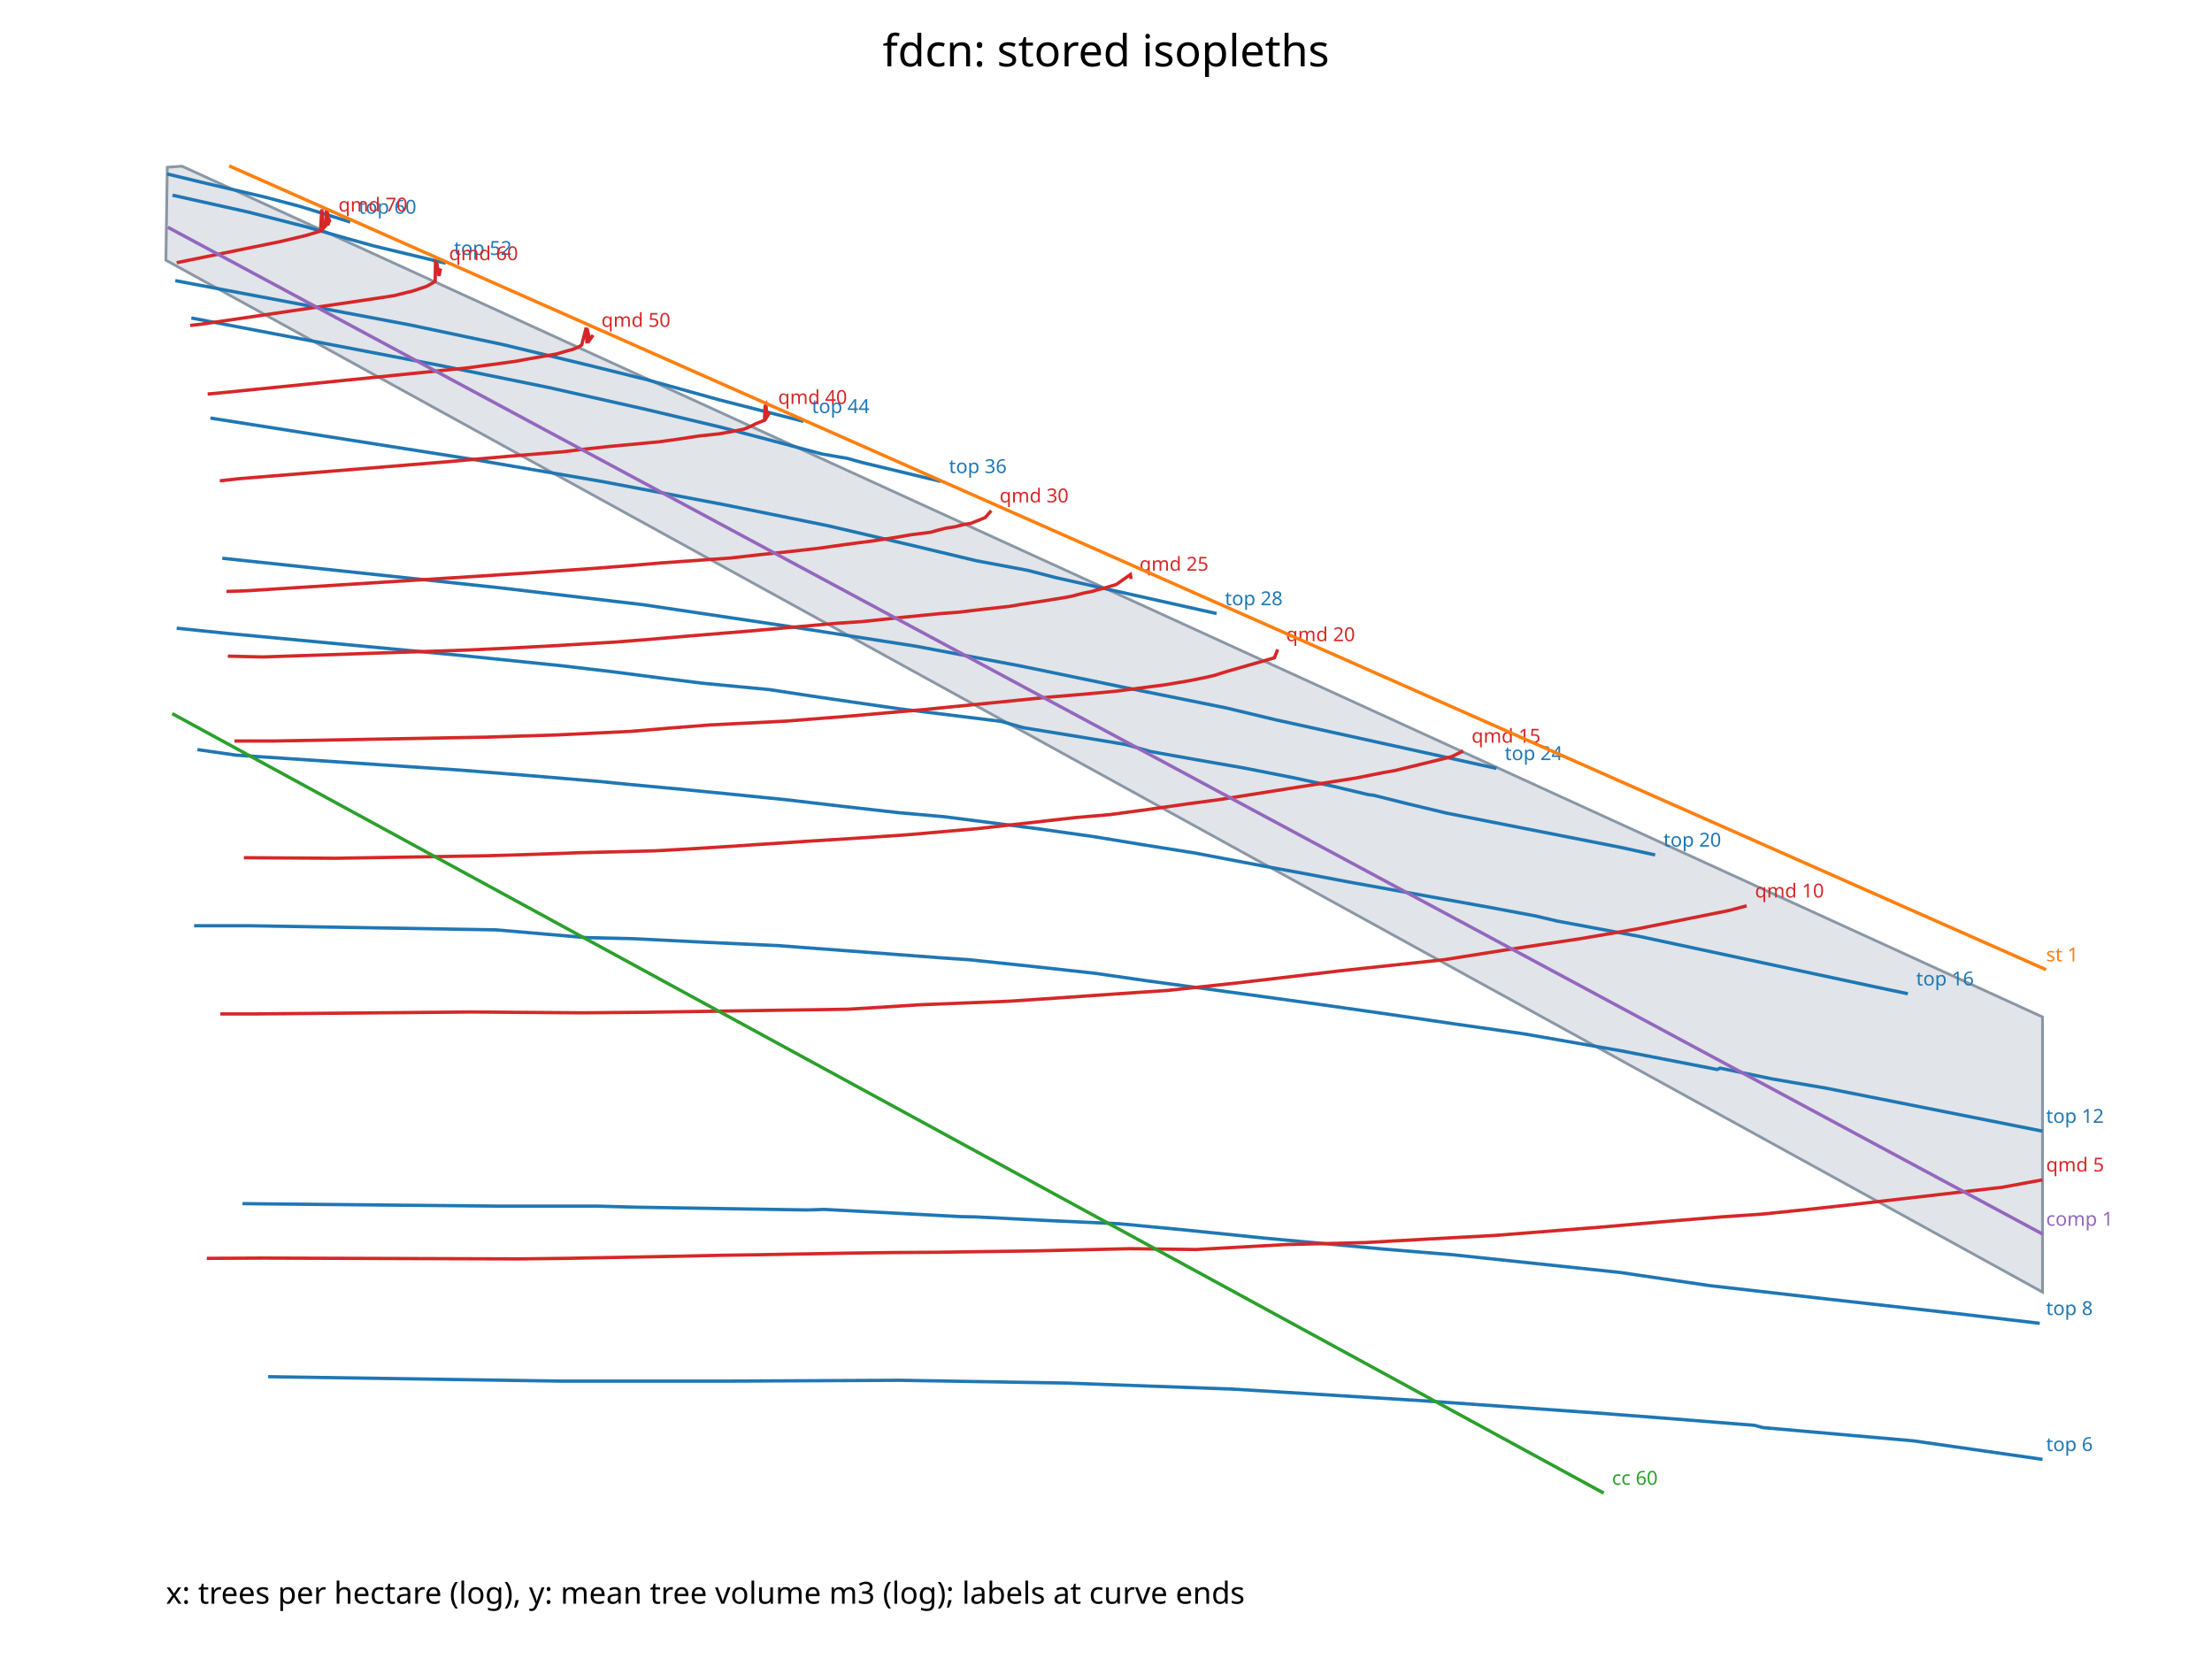
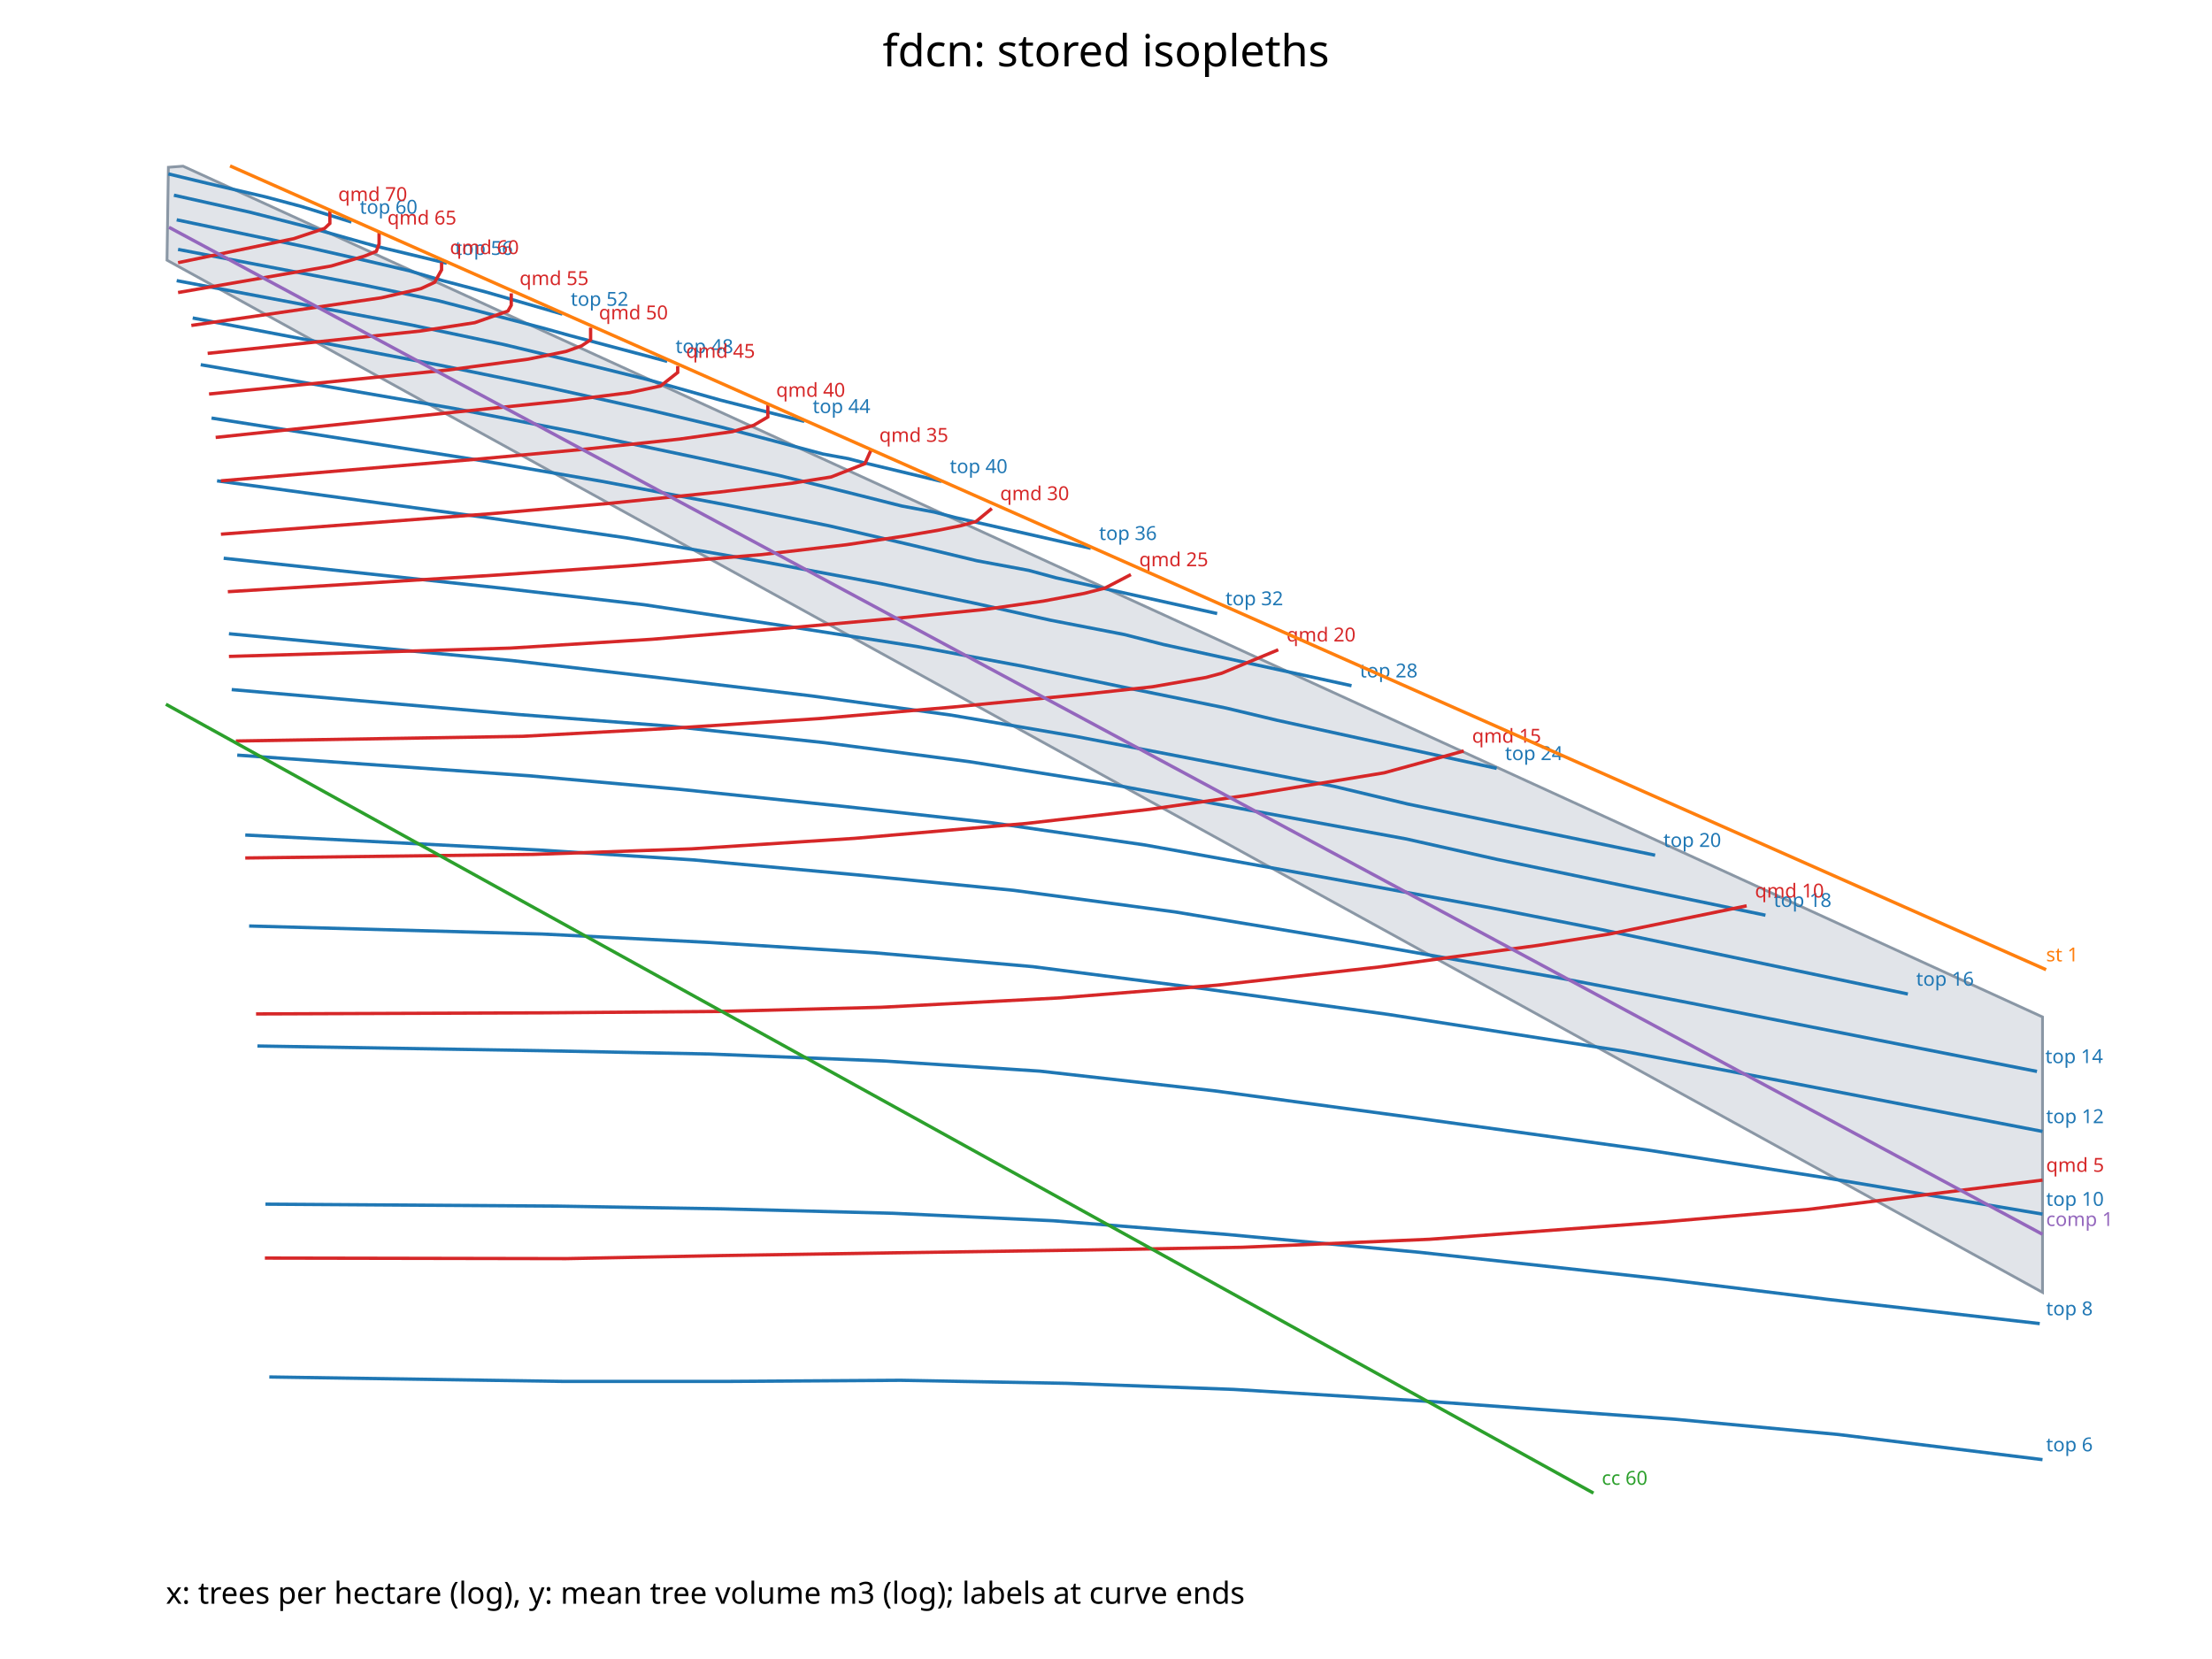
<svg xmlns="http://www.w3.org/2000/svg" viewBox="0 0 800 600">
  <rect width="100%" height="100%" fill="#ffffff" />
  <text x="400" y="24" text-anchor="middle" font-family="sans-serif" font-size="16">fdcn: stored isopleths</text>
-   <polygon fill="#c9ced6" fill-opacity="0.55" stroke="#8a97a5" stroke-width="1" points="65.8,60.1 738.7,367.8 738.7,467.3 60.0,94.1 60.5,60.5" />
-   <polyline fill="none" stroke="#1f77b4" stroke-width="1.2" points="60.4,62.9 74.5,66.3 95.5,71.2 108.7,74.7 126.7,80.3" />
-   <text x="129.7" y="77.3" font-family="sans-serif" font-size="7" fill="#1f77b4">top 60</text>
-   <polyline fill="none" stroke="#1f77b4" stroke-width="1.2" points="62.4,70.6 89.8,76.7 110.6,82.0 125.3,86.2 135.4,89.0 161.2,95.2" />
-   <text x="164.2" y="92.2" font-family="sans-serif" font-size="7" fill="#1f77b4">top 52</text>
-   <polyline fill="none" stroke="#1f77b4" stroke-width="1.2" points="63.4,101.5 148.2,117.5 181.8,124.6 212.1,131.9 233.5,137.2 260.1,144.6 290.6,152.4" />
-   <text x="293.6" y="149.4" font-family="sans-serif" font-size="7" fill="#1f77b4">top 44</text>
-   <polyline fill="none" stroke="#1f77b4" stroke-width="1.2" points="69.2,115.0 158.8,132.1 198.2,140.1 234.2,148.2 260.7,154.5 282.0,160.1 297.3,164.2 306.6,165.8 311.9,167.3 340.2,174.1" />
-   <text x="343.2" y="171.1" font-family="sans-serif" font-size="7" fill="#1f77b4">top 36</text>
-   <polyline fill="none" stroke="#1f77b4" stroke-width="1.2" points="76.1,151.2 172.0,166.3 217.5,174.1 262.3,182.6 299.7,190.2 330.1,197.3 353.1,202.8 371.8,206.3 381.8,208.9 440.0,221.9" />
-   <text x="443.0" y="218.9" font-family="sans-serif" font-size="7" fill="#1f77b4">top 28</text>
-   <polyline fill="none" stroke="#1f77b4" stroke-width="1.2" points="80.4,201.9 180.9,212.6 232.6,218.7 285.6,226.6 331.2,233.7 369.3,240.9 405.1,248.3 443.3,256.0 461.7,260.4 541.2,277.9" />
-   <text x="544.2" y="274.9" font-family="sans-serif" font-size="7" fill="#1f77b4">top 24</text>
-   <polyline fill="none" stroke="#1f77b4" stroke-width="1.2" points="63.9,227.2 82.4,229.1 166.3,237.0 184.8,238.9 203.3,240.8 222.0,243.0 238.1,245.1 254.1,247.1 278.2,249.4 293.3,251.7 308.3,253.9 324.9,256.3 343.5,258.6 362.1,260.9 370.2,263.2 388.7,266.2 407.3,269.3 416.1,271.8 432.9,274.8 449.6,277.7 467.9,281.3 482.3,284.4 494.9,287.4 496.7,287.6 509.1,290.7 523.3,294.1 586.3,306.5 598.6,309.2" />
-   <text x="601.6" y="306.2" font-family="sans-serif" font-size="7" fill="#1f77b4">top 20</text>
-   <polyline fill="none" stroke="#1f77b4" stroke-width="1.2" points="71.4,271.1 85.3,273.1 166.2,278.5 191.4,280.5 216.5,282.6 228.6,283.8 245.9,285.4 263.1,287.1 284.0,289.2 304.5,291.6 324.9,293.9 341.7,295.4 358.8,297.6 375.9,299.8 395.7,302.6 413.9,305.6 432.1,308.5 456.3,313.1 472.1,316.0 487.9,319.0 523.4,325.4 539.5,328.3 555.5,331.3 563.1,333.1 578.1,335.9 593.1,338.7 678.1,356.9 690.0,359.4" />
-   <text x="693.0" y="356.4" font-family="sans-serif" font-size="7" fill="#1f77b4">top 16</text>
-   <polyline fill="none" stroke="#1f77b4" stroke-width="1.2" points="70.2,334.8 89.7,334.8 179.5,336.3 195.7,337.7 211.9,339.1 229.3,339.5 255.4,340.8 281.5,342.0 290.8,342.7 316.2,344.6 341.5,346.5 350.5,347.1 373.2,349.5 396.0,352.0 414.7,354.7 433.8,357.3 452.9,359.9 478.2,363.4 502.1,366.8 526.0,370.3 551.1,373.9 586.6,380.1 621.1,386.8 622.1,386.3 640.9,390.2 660.7,393.6 738.7,409.1" />
-   <text x="740.0" y="406.1" font-family="sans-serif" font-size="7" fill="#1f77b4">top 12</text>
-   <polyline fill="none" stroke="#1f77b4" stroke-width="1.2" points="87.7,435.3 95.5,435.4 179.2,436.2 200.6,436.2 215.5,436.2 230.3,436.6 260.9,437.1 292.1,437.6 298.1,437.4 322.7,438.7 347.3,440.0 352.6,440.1 380.6,441.5 405.0,442.6 428.2,444.8 442.9,446.3 457.5,447.8 501.0,451.8 513.2,452.8 525.4,453.8 585.9,460.2 602.2,462.6 618.6,465.0 660.7,469.8 708.0,475.1 737.7,478.6" />
-   <text x="740.0" y="475.6" font-family="sans-serif" font-size="7" fill="#1f77b4">top 8</text>
-   <polyline fill="none" stroke="#1f77b4" stroke-width="1.2" points="97.0,497.9 203.0,499.5 263.6,499.5 325.4,499.2 385.5,500.2 446.1,502.4 516.1,506.7 577.2,511.0 605.9,513.2 634.6,515.5 637.5,516.3 664.7,518.7 692.0,521.1 738.7,527.8" />
-   <text x="740.0" y="524.8" font-family="sans-serif" font-size="7" fill="#1f77b4">top 6</text>
-   <polyline fill="none" stroke="#d62728" stroke-width="1.2" points="63.9,95.0 101.2,87.4 105.9,86.3 110.5,85.2 115.9,83.6 116.4,75.7 116.9,82.6 117.9,81.5 118.0,76.0 118.5,77.3 118.6,81.6 118.9,78.8 119.1,80.0 119.4,79.5" />
-   <text x="122.4" y="76.5" font-family="sans-serif" font-size="7" fill="#d62728">qmd 70</text>
-   <polyline fill="none" stroke="#d62728" stroke-width="1.2" points="68.8,117.7 72.4,117.3 131.5,108.6 137.5,107.7 142.6,106.9 149.4,105.2 151.8,104.4 154.2,103.6 156.2,102.5 156.8,102.1 157.4,101.7 157.5,94.9 158.0,95.4 158.8,99.8 159.2,97.6 159.4,97.1" />
-   <text x="162.4" y="94.1" font-family="sans-serif" font-size="7" fill="#d62728">qmd 60</text>
-   <polyline fill="none" stroke="#d62728" stroke-width="1.2" points="75.1,142.5 80.6,142.0 154.9,134.5 161.7,133.8 168.6,133.1 186.3,130.7 190.6,129.9 196.9,128.8 201.4,128.0 204.4,127.1 207.3,126.3 209.4,125.4 209.9,125.1 210.4,124.7 212.0,118.5 212.3,124.2 212.3,118.8 213.3,122.9 214.5,121.2" />
-   <text x="217.5" y="118.2" font-family="sans-serif" font-size="7" fill="#d62728">qmd 50</text>
-   <polyline fill="none" stroke="#d62728" stroke-width="1.2" points="79.5,173.9 86.7,173.1 161.7,167.0 172.9,166.0 184.2,165.0 203.5,163.4 211.8,162.4 220.0,161.5 238.3,159.8 245.5,158.8 252.6,157.7 260.1,156.9 264.6,156.1 269.1,155.2 271.4,154.2 272.3,153.8 273.2,153.3 276.5,152.0 276.7,147.0 277.0,146.5 277.4,150.7 278.4,149.1" />
-   <text x="281.4" y="146.1" font-family="sans-serif" font-size="7" fill="#d62728">qmd 40</text>
-   <polyline fill="none" stroke="#d62728" stroke-width="1.2" points="81.9,213.9 88.5,213.7 169.6,208.6 180.4,207.9 191.2,207.2 215.7,205.5 227.3,204.6 239.0,203.6 264.3,201.8 274.9,200.6 285.4,199.5 296.0,198.3 305.9,196.9 315.9,195.6 323.7,194.4 326.6,193.9 329.5,193.4 336.6,192.5 339.4,191.7 342.2,191.0 345.5,190.5 347.3,190.0 349.1,189.6 351.1,189.3 352.8,188.6 356.3,187.2 358.5,184.7" />
-   <text x="361.5" y="181.7" font-family="sans-serif" font-size="7" fill="#d62728">qmd 30</text>
-   <polyline fill="none" stroke="#d62728" stroke-width="1.2" points="82.4,237.3 95.0,237.6 168.8,235.1 184.1,234.4 199.3,233.6 222.7,232.2 235.4,231.2 248.1,230.1 271.3,228.2 287.0,226.8 302.8,225.4 311.9,224.8 326.0,223.3 340.2,221.9 346.8,221.4 356.0,220.3 365.1,219.3 369.1,218.6 377.1,217.4 385.1,216.1 387.7,215.6 391.9,214.5 395.0,213.9 396.2,213.5 399.3,212.7 403.7,211.4 408.8,207.8 409.1,209.4" />
-   <text x="412.1" y="206.4" font-family="sans-serif" font-size="7" fill="#d62728">qmd 25</text>
-   <polyline fill="none" stroke="#d62728" stroke-width="1.2" points="84.8,268.0 99.1,268.0 175.7,266.6 188.5,266.2 201.4,265.8 228.3,264.5 242.4,263.3 256.6,262.2 284.3,260.8 295.7,259.9 307.1,259.0 334.4,256.6 344.5,255.6 354.7,254.6 379.6,252.1 391.6,251.1 403.5,250.0 411.2,249.0 416.5,248.3 421.8,247.6 430.6,246.1 436.0,245.0 438.6,244.4 439.4,244.2 441.6,243.5 444.2,242.7 460.9,237.9 462.1,234.9" />
-   <text x="465.1" y="231.9" font-family="sans-serif" font-size="7" fill="#d62728">qmd 20</text>
-   <polyline fill="none" stroke="#d62728" stroke-width="1.2" points="88.2,310.2 121.3,310.4 176.0,309.5 192.6,309.0 209.2,308.4 237.1,307.7 249.7,307.0 262.4,306.2 292.8,304.2 308.9,303.2 328.2,301.9 353.4,299.7 371.1,297.7 388.8,295.7 401.5,294.6 415.6,292.7 429.7,290.7 440.9,289.2 451.0,287.6 461.0,286.0 490.3,281.4 500.4,279.4 504.4,278.7 524.9,273.7 529.2,271.6" />
-   <text x="532.2" y="268.6" font-family="sans-serif" font-size="7" fill="#d62728">qmd 15</text>
-   <polyline fill="none" stroke="#d62728" stroke-width="1.2" points="79.7,366.7 92.1,366.7 170.4,366.0 196.6,366.2 210.7,366.3 233.8,366.1 260.0,365.7 278.9,365.4 306.7,365.0 318.3,364.3 332.4,363.4 365.0,362.1 383.0,360.9 403.1,359.5 422.3,358.2 440.0,356.3 447.4,355.5 484.8,351.1 498.7,349.6 522.2,347.1 543.6,343.7 556.2,341.8 564.9,340.5 571.5,339.5 582.0,337.7 591.8,336.0 625.3,329.3 631.7,327.6" />
+   <polygon fill="#c9ced6" fill-opacity="0.55" stroke="#8a97a5" stroke-width="1" points="66.2,60.1 738.7,367.8 738.7,467.4 60.4,94.1 60.9,60.5" />
+   <polyline fill="none" stroke="#1f77b4" stroke-width="1.2" points="97.4,498.0 203.4,499.6 263.9,499.6 325.7,499.2 385.7,500.3 446.2,502.5 516.2,506.8 605.9,513.3 664.8,518.8 738.7,527.9" />
+   <text x="740.0" y="524.9" font-family="sans-serif" font-size="7" fill="#1f77b4">top 6</text>
+   <polyline fill="none" stroke="#1f77b4" stroke-width="1.2" points="96.0,435.5 201.0,436.2 261.3,437.2 323.0,438.8 380.9,441.5 443.1,446.4 513.3,452.9 602.3,462.7 660.7,469.9 737.7,478.7" />
+   <text x="740.0" y="475.7" font-family="sans-serif" font-size="7" fill="#1f77b4">top 8</text>
+   <polyline fill="none" stroke="#1f77b4" stroke-width="1.2" points="93.1,378.3 196.1,380.0 256.6,381.2 319.4,383.7 376.2,387.4 439.1,394.5 508.9,403.9 596.3,416.0 658.0,425.6 738.7,439.1" />
+   <text x="740.0" y="436.1" font-family="sans-serif" font-size="7" fill="#1f77b4">top 10</text>
+   <polyline fill="none" stroke="#1f77b4" stroke-width="1.2" points="90.1,334.9 196.1,337.8 255.7,340.8 316.4,344.6 373.5,349.6 434.0,357.4 502.2,366.9 586.7,380.1 640.9,390.3 738.7,409.2" />
+   <text x="740.0" y="406.2" font-family="sans-serif" font-size="7" fill="#1f77b4">top 12</text>
+   <polyline fill="none" stroke="#1f77b4" stroke-width="1.2" points="88.7,302.0 194.7,307.4 250.8,311.0 309.9,316.4 366.6,322.0 424.9,329.8 488.6,340.4 565.1,353.9 611.0,362.7 736.7,387.5" />
+   <text x="739.7" y="384.5" font-family="sans-serif" font-size="7" fill="#1f77b4">top 14</text>
+   <polyline fill="none" stroke="#1f77b4" stroke-width="1.2" points="85.8,273.1 191.7,280.6 246.2,285.5 304.7,291.6 359.0,297.6 414.1,305.6 472.3,316.1 539.6,328.4 578.2,336.0 690.0,359.5" />
+   <text x="693.0" y="356.5" font-family="sans-serif" font-size="7" fill="#1f77b4">top 16</text>
+   <polyline fill="none" stroke="#1f77b4" stroke-width="1.2" points="83.8,249.4 187.3,258.4 242.0,262.6 298.2,268.6 350.8,275.5 401.6,283.6 452.3,293.1 508.5,303.4 541.4,310.8 638.5,331.0" />
+   <text x="641.5" y="328.0" font-family="sans-serif" font-size="7" fill="#1f77b4">top 18</text>
+   <polyline fill="none" stroke="#1f77b4" stroke-width="1.2" points="82.8,229.2 185.2,238.9 238.4,245.1 293.6,251.7 343.8,258.6 388.9,266.3 433.1,274.8 482.5,284.4 509.2,290.8 598.6,309.3" />
+   <text x="601.6" y="306.3" font-family="sans-serif" font-size="7" fill="#1f77b4">top 20</text>
+   <polyline fill="none" stroke="#1f77b4" stroke-width="1.2" points="80.9,201.9 181.3,212.7 232.9,218.7 285.9,226.7 331.5,233.8 369.6,240.9 405.3,248.3 443.5,256.1 461.9,260.5 541.3,277.9" />
+   <text x="544.3" y="274.9" font-family="sans-serif" font-size="7" fill="#1f77b4">top 24</text>
+   <polyline fill="none" stroke="#1f77b4" stroke-width="1.2" points="78.5,173.9 177.4,187.4 226.4,194.5 276.2,203.2 318.6,211.1 352.2,218.1 379.9,224.3 406.7,229.5 420.8,233.1 488.8,248.0" />
+   <text x="491.8" y="245.0" font-family="sans-serif" font-size="7" fill="#1f77b4">top 28</text>
+   <polyline fill="none" stroke="#1f77b4" stroke-width="1.2" points="76.5,151.2 172.4,166.3 217.8,174.1 262.7,182.6 300.0,190.2 330.4,197.3 353.3,202.8 372.1,206.3 382.0,209.0 440.2,221.9" />
+   <text x="443.2" y="218.9" font-family="sans-serif" font-size="7" fill="#1f77b4">top 32</text>
+   <polyline fill="none" stroke="#1f77b4" stroke-width="1.2" points="72.6,131.9 164.1,147.7 208.8,156.4 251.5,165.4 281.9,172.0 307.1,178.2 326.1,183.0 337.9,185.2 345.6,187.2 394.5,198.3" />
+   <text x="397.5" y="195.3" font-family="sans-serif" font-size="7" fill="#1f77b4">top 36</text>
+   <polyline fill="none" stroke="#1f77b4" stroke-width="1.2" points="69.7,115.0 159.2,132.1 198.6,140.2 234.5,148.2 261.0,154.5 282.3,160.1 297.6,164.2 306.9,165.9 312.2,167.3 340.5,174.1" />
+   <text x="343.5" y="171.1" font-family="sans-serif" font-size="7" fill="#1f77b4">top 40</text>
+   <polyline fill="none" stroke="#1f77b4" stroke-width="1.2" points="63.9,101.5 148.6,117.5 182.2,124.6 212.5,131.9 233.9,137.2 260.5,144.7 290.9,152.4" />
+   <text x="293.9" y="149.4" font-family="sans-serif" font-size="7" fill="#1f77b4">top 44</text>
+   <polyline fill="none" stroke="#1f77b4" stroke-width="1.2" points="64.4,90.2 131.6,103.1 158.7,108.8 181.7,114.8 196.2,118.6 205.9,121.3 241.3,130.7" />
+   <text x="244.3" y="127.7" font-family="sans-serif" font-size="7" fill="#1f77b4">top 48</text>
+   <polyline fill="none" stroke="#1f77b4" stroke-width="1.2" points="63.9,79.5 111.5,89.5 133.4,94.5 147.9,97.9 160.1,101.5 175.7,105.6 203.4,113.6" />
+   <text x="206.4" y="110.6" font-family="sans-serif" font-size="7" fill="#1f77b4">top 52</text>
+   <polyline fill="none" stroke="#1f77b4" stroke-width="1.2" points="62.9,70.6 90.2,76.7 111.0,82.0 125.8,86.2 135.8,89.0 161.6,95.2" />
+   <text x="164.6" y="92.2" font-family="sans-serif" font-size="7" fill="#1f77b4">top 56</text>
+   <polyline fill="none" stroke="#1f77b4" stroke-width="1.2" points="60.9,62.9 75.0,66.3 96.0,71.2 109.1,74.7 127.1,80.3" />
+   <text x="130.1" y="77.3" font-family="sans-serif" font-size="7" fill="#1f77b4">top 60</text>
+   <polyline fill="none" stroke="#d62728" stroke-width="1.2" points="95.8,455.0 204.7,455.2 260.7,454.1 323.3,453.1 391.8,452.1 449.2,451.1 517.0,448.2 600.8,442.0 653.9,437.4 738.7,426.8" />
+   <text x="740.0" y="423.8" font-family="sans-serif" font-size="7" fill="#d62728">qmd 5</text>
+   <polyline fill="none" stroke="#d62728" stroke-width="1.2" points="92.6,366.7 197.0,366.3 260.3,365.8 318.6,364.3 383.3,360.9 440.2,356.3 498.9,349.7 556.3,341.9 582.1,337.8 631.7,327.6" />
  <text x="634.7" y="324.6" font-family="sans-serif" font-size="7" fill="#d62728">qmd 10</text>
-   <polyline fill="none" stroke="#d62728" stroke-width="1.2" points="74.8,455.1 95.3,455.0 187.7,455.3 204.4,455.1 221.0,454.8 246.8,454.3 260.4,454.0 274.0,453.8 307.4,453.2 323.0,453.0 338.6,452.9 374.5,452.4 391.6,452.0 408.6,451.6 432.6,451.9 449.0,451.0 465.3,450.1 493.5,449.4 516.8,448.1 540.8,446.8 578.9,443.8 600.8,441.9 622.6,440.1 637.3,439.1 653.8,437.4 668.5,435.8 724.1,429.4 738.7,426.7" />
-   <text x="740.0" y="423.7" font-family="sans-serif" font-size="7" fill="#d62728">qmd 5</text>
-   <polyline fill="none" stroke="#9467bd" stroke-width="1.2" points="60.7,82.2 738.7,446.3" />
-   <text x="740.0" y="443.3" font-family="sans-serif" font-size="7" fill="#9467bd">comp 1</text>
-   <polyline fill="none" stroke="#ff7f0e" stroke-width="1.2" points="82.9,60.0 740.0,350.7" />
+   <polyline fill="none" stroke="#d62728" stroke-width="1.2" points="88.7,310.3 193.0,309.0 250.1,307.0 309.1,303.2 371.3,297.8 415.8,292.7 451.2,287.6 500.6,279.5 529.4,271.6" />
+   <text x="532.4" y="268.6" font-family="sans-serif" font-size="7" fill="#d62728">qmd 15</text>
+   <polyline fill="none" stroke="#d62728" stroke-width="1.2" points="85.3,268.0 188.9,266.3 242.8,263.4 296.0,259.9 344.8,255.7 391.8,251.1 416.7,248.4 436.2,245.0 441.8,243.5 462.3,235.0" />
+   <text x="465.3" y="232.0" font-family="sans-serif" font-size="7" fill="#d62728">qmd 20</text>
+   <polyline fill="none" stroke="#d62728" stroke-width="1.2" points="82.8,237.4 184.5,234.4 235.8,231.2 287.3,226.9 326.3,223.4 356.2,220.4 377.3,217.4 392.2,214.6 399.6,212.7 409.0,207.8" />
+   <text x="412.0" y="204.8" font-family="sans-serif" font-size="7" fill="#d62728">qmd 25</text>
+   <polyline fill="none" stroke="#d62728" stroke-width="1.2" points="82.4,214.0 180.8,207.9 227.7,204.6 275.2,200.6 306.2,197.0 326.9,193.9 339.7,191.7 347.6,190.1 353.0,188.6 358.7,183.9" />
+   <text x="361.7" y="180.9" font-family="sans-serif" font-size="7" fill="#d62728">qmd 30</text>
+   <polyline fill="none" stroke="#d62728" stroke-width="1.2" points="79.9,193.2 177.4,185.8 220.9,182.0 259.8,178.0 286.2,174.8 300.6,172.5 312.8,167.7 315.0,162.8" />
+   <text x="318.0" y="159.8" font-family="sans-serif" font-size="7" fill="#d62728">qmd 35</text>
+   <polyline fill="none" stroke="#d62728" stroke-width="1.2" points="79.9,173.9 173.3,166.0 212.1,162.4 245.8,158.8 264.9,156.1 272.6,153.8 277.7,150.8 277.7,146.5" />
+   <text x="280.7" y="143.5" font-family="sans-serif" font-size="7" fill="#d62728">qmd 40</text>
+   <polyline fill="none" stroke="#d62728" stroke-width="1.2" points="78.0,158.2 165.0,149.0 204.7,144.9 227.7,142.0 238.9,139.6 245.1,134.7 245.1,132.4" />
+   <text x="248.1" y="129.4" font-family="sans-serif" font-size="7" fill="#d62728">qmd 45</text>
+   <polyline fill="none" stroke="#d62728" stroke-width="1.2" points="75.6,142.5 162.1,133.8 191.0,129.9 204.7,127.1 210.3,125.1 213.6,122.9 213.6,118.5" />
+   <text x="216.6" y="115.5" font-family="sans-serif" font-size="7" fill="#d62728">qmd 50</text>
+   <polyline fill="none" stroke="#d62728" stroke-width="1.2" points="75.1,127.8 152.2,119.7 171.7,116.7 183.7,112.5 184.9,110.4 184.9,106.1" />
+   <text x="187.9" y="103.1" font-family="sans-serif" font-size="7" fill="#d62728">qmd 55</text>
+   <polyline fill="none" stroke="#d62728" stroke-width="1.2" points="69.2,117.7 137.9,107.7 152.2,104.4 157.2,102.1 159.7,97.6 159.7,94.9" />
+   <text x="162.7" y="91.9" font-family="sans-serif" font-size="7" fill="#d62728">qmd 60</text>
+   <polyline fill="none" stroke="#d62728" stroke-width="1.2" points="64.4,105.8 119.8,96.2 131.9,92.6 136.1,90.9 137.1,88.2 137.1,84.2" />
+   <text x="140.1" y="81.2" font-family="sans-serif" font-size="7" fill="#d62728">qmd 65</text>
+   <polyline fill="none" stroke="#d62728" stroke-width="1.2" points="64.4,95.0 106.3,86.3 117.4,82.6 119.3,80.8 119.3,75.7" />
+   <text x="122.3" y="72.7" font-family="sans-serif" font-size="7" fill="#d62728">qmd 70</text>
+   <polyline fill="none" stroke="#9467bd" stroke-width="1.2" points="61.1,82.2 738.7,446.4" />
+   <text x="740.0" y="443.4" font-family="sans-serif" font-size="7" fill="#9467bd">comp 1</text>
+   <polyline fill="none" stroke="#ff7f0e" stroke-width="1.2" points="83.2,60.0 740.0,350.7" />
  <text x="740.0" y="347.7" font-family="sans-serif" font-size="7" fill="#ff7f0e">st 1</text>
-   <polyline fill="none" stroke="#2ca02c" stroke-width="1.2" points="62.3,258.1 580.0,540.0" />
-   <text x="583.0" y="537.0" font-family="sans-serif" font-size="7" fill="#2ca02c">cc 60</text>
+   <polyline fill="none" stroke="#2ca02c" stroke-width="1.2" points="60.0,254.7 576.3,540.0" />
+   <text x="579.3" y="537.0" font-family="sans-serif" font-size="7" fill="#2ca02c">cc 60</text>
  <text x="60" y="580" font-family="sans-serif" font-size="11">x: trees per hectare (log), y: mean tree volume m3 (log); labels at curve ends</text>
</svg>
